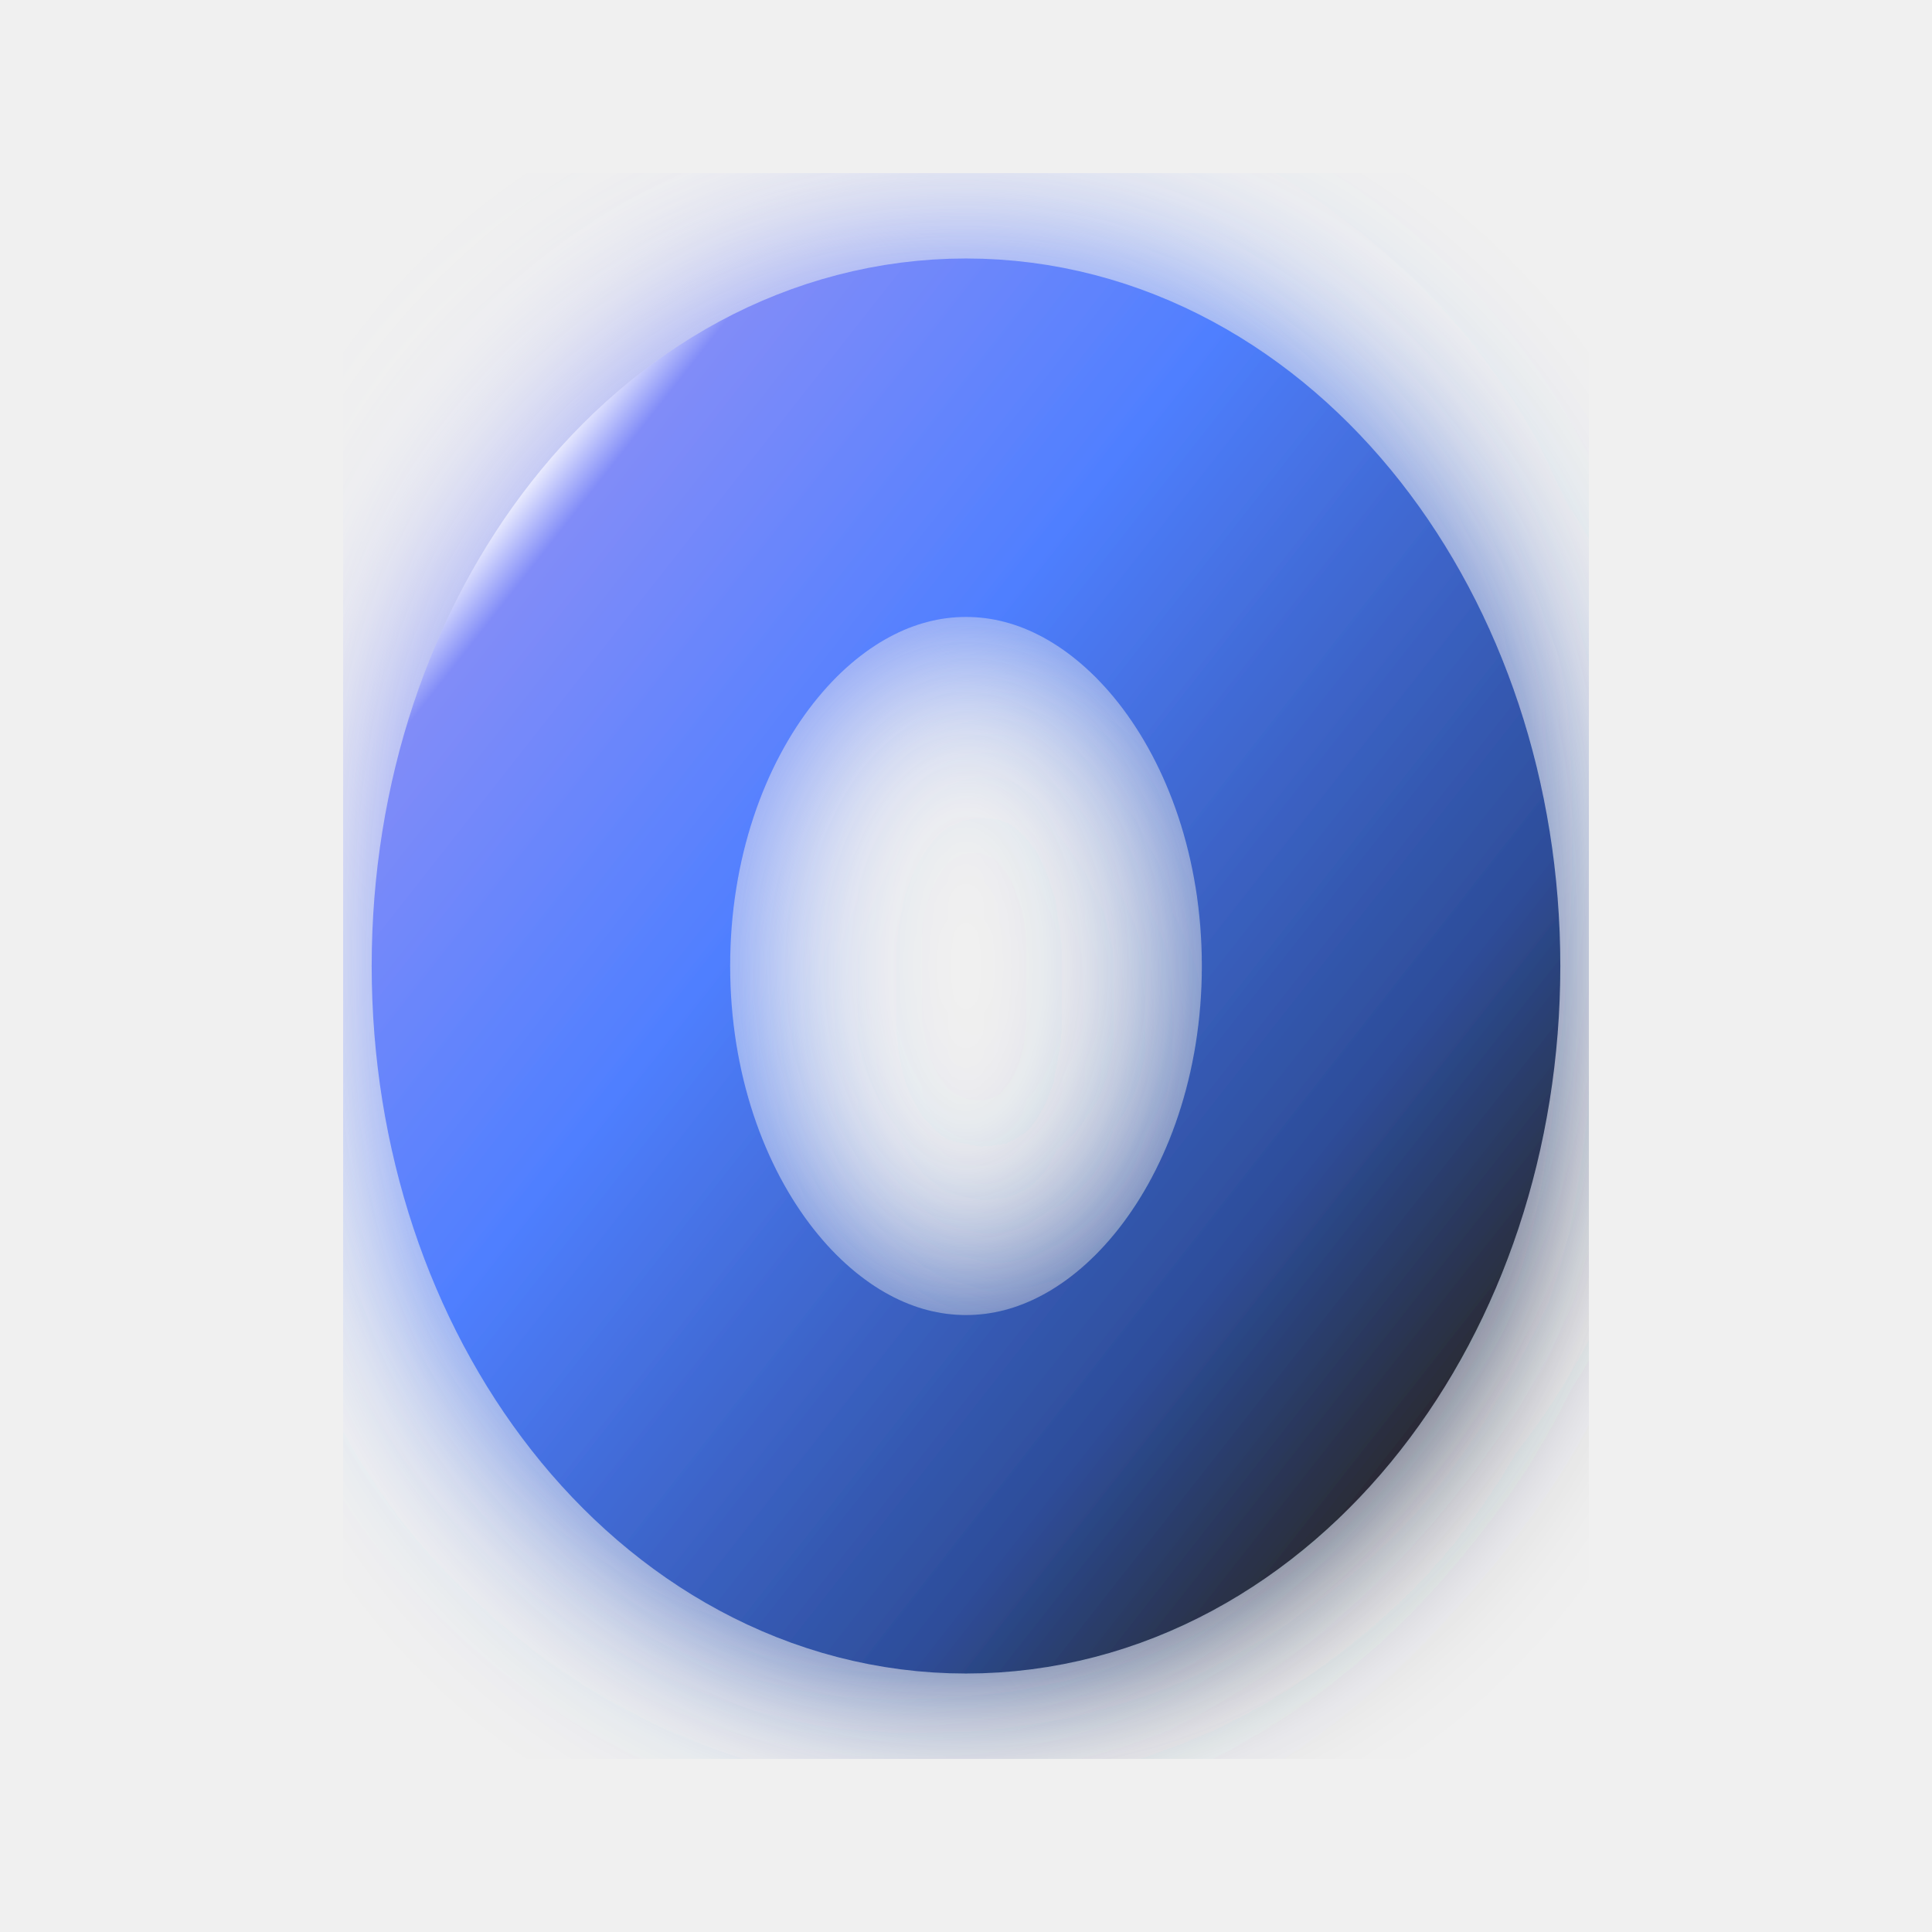
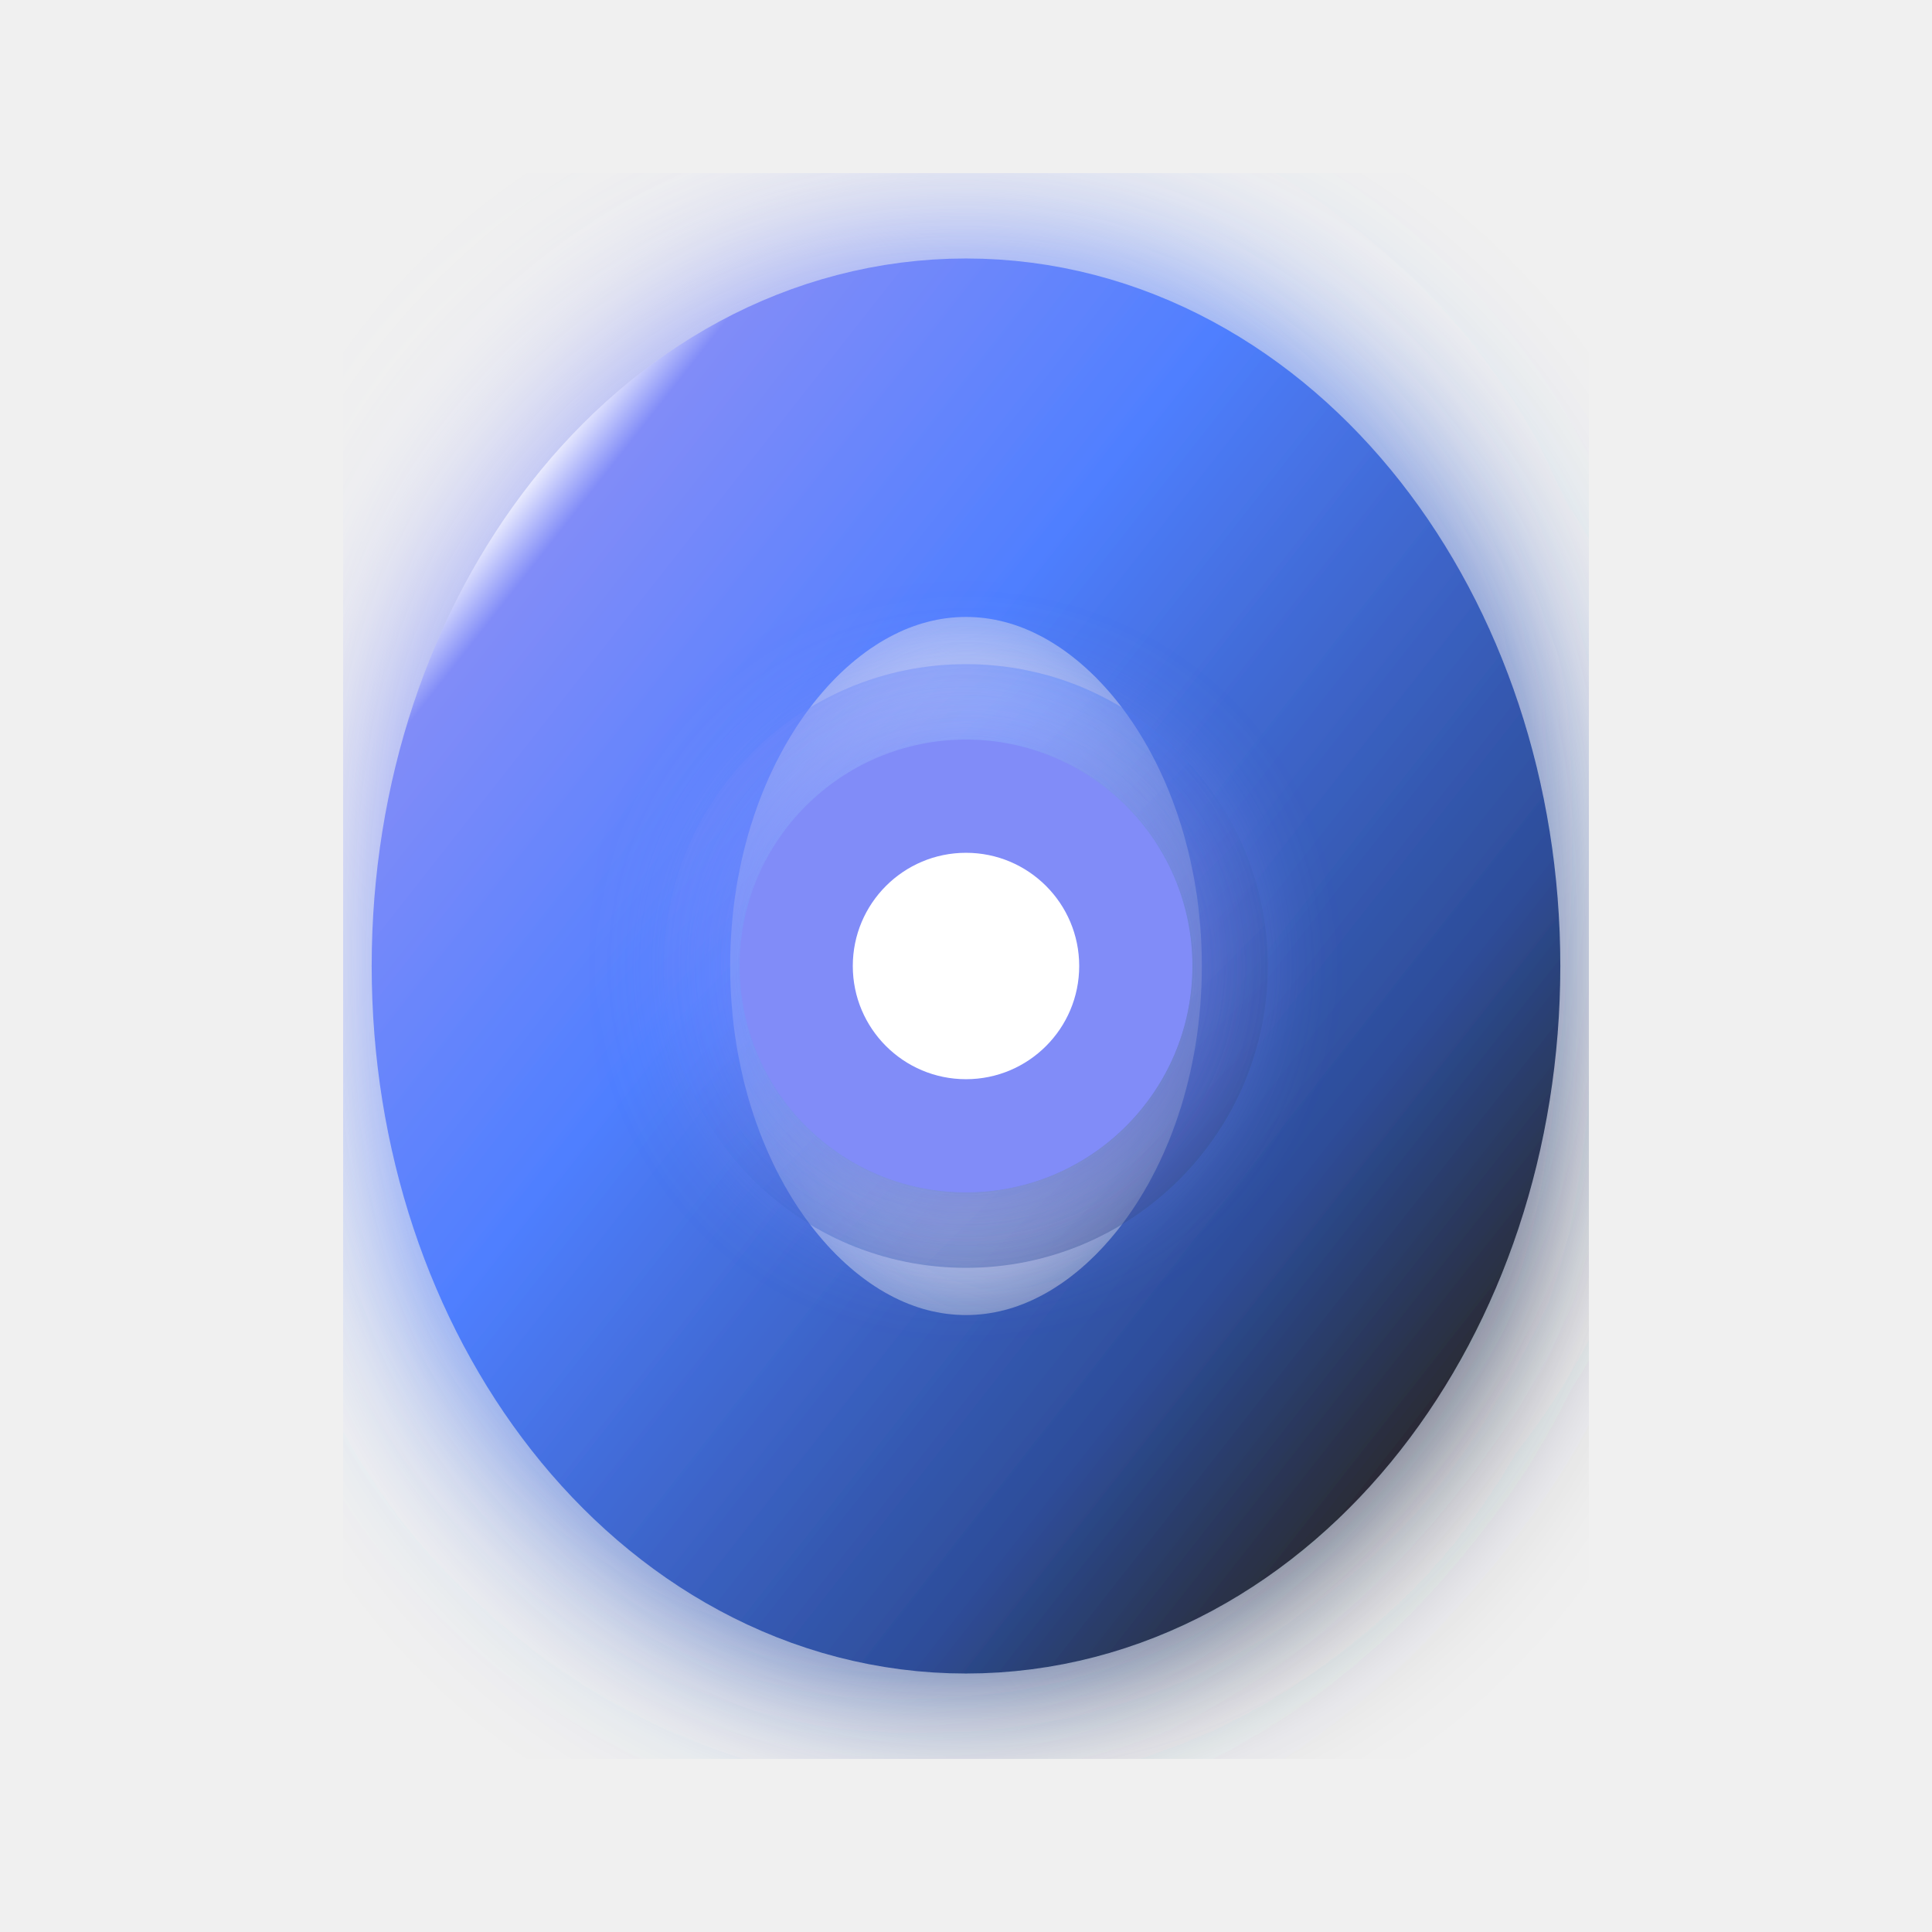
<svg xmlns="http://www.w3.org/2000/svg" width="512" height="512" viewBox="0 0 512 512" fill="none">
  <defs>
    <linearGradient id="ringGrad" x1="0%" y1="0%" x2="100%" y2="100%">
      <stop offset="0%" stop-color="#ffffff" />
      <stop offset="5%" stop-color="#818cf8" />
      <stop offset="35%" stop-color="#4f7fff" />
      <stop offset="80%" stop-color="#2d4d99" />
      <stop offset="100%" stop-color="#2a2a32" />
    </linearGradient>
    <filter id="glow" x="-25%" y="-25%" width="150%" height="150%">
      <feGaussianBlur stdDeviation="24" result="blur" />
      <feComposite in="SourceGraphic" in2="blur" operator="over" />
    </filter>
+     <style>
+       @keyframes logo-breathe {
+         0%, 100% { transform: scale(1); filter: brightness(1); }
+         50% { transform: scale(1.02); filter: brightness(1.3); }
+       }
+       @keyframes eye-blink {
+         0%, 46%, 50%, 96%, 100% { transform: scaleY(1); }
+         48%, 98% { transform: scaleY(0.1); }
+       }
+       @keyframes eye-look {
+         0%, 100% { transform: translate(0, 0); }
+         10% { transform: translate(50px, -30px); }
+         25% { transform: translate(50px, -30px); }
+         35% { transform: translate(-40px, 40px); }
+         50% { transform: translate(-40px, 40px); }
+         60% { transform: translate(40px, 60px); }
+         75% { transform: translate(40px, 60px); }
+         85% { transform: translate(-40px, -40px); }
+         95% { transform: translate(-40px, -40px); }
+       }
+       .animated-logo {
+         transform-origin: 256px 256px;
+         animation: logo-breathe 4s ease-in-out infinite;
+       }
+       .eye-blink {
+         transform-origin: 256px 256px;
+         animation: eye-blink 5s ease-in-out infinite;
+       }
+       .eye-look {
+         animation: eye-look 5s cubic-bezier(0.25, 0.1, 0.25, 1) infinite;
+         filter: drop-shadow(0 0 10px rgba(129, 140, 248, 0.8));
+       }
+     </style>
+     <clipPath id="eyeClip">
+       <ellipse cx="256" cy="256" rx="100" ry="130" />
+     </clipPath>
  </defs>
  <g filter="url(#glow)">
    <ellipse cx="256" cy="256" rx="110" ry="140" stroke="url(#ringGrad)" stroke-width="95" />
  </g>
+   <g clip-path="url(#eyeClip)">
+     <g class="eye-blink">
+       <g class="eye-look">
+         <circle cx="256" cy="256" r="80" fill="url(#ringGrad)" opacity="0.4" />
+         <circle cx="256" cy="256" r="60" fill="#818cf8" />
+         <circle cx="256" cy="256" r="30" fill="#ffffff" />
+       </g>
+     </g>
+   </g>
</svg>
